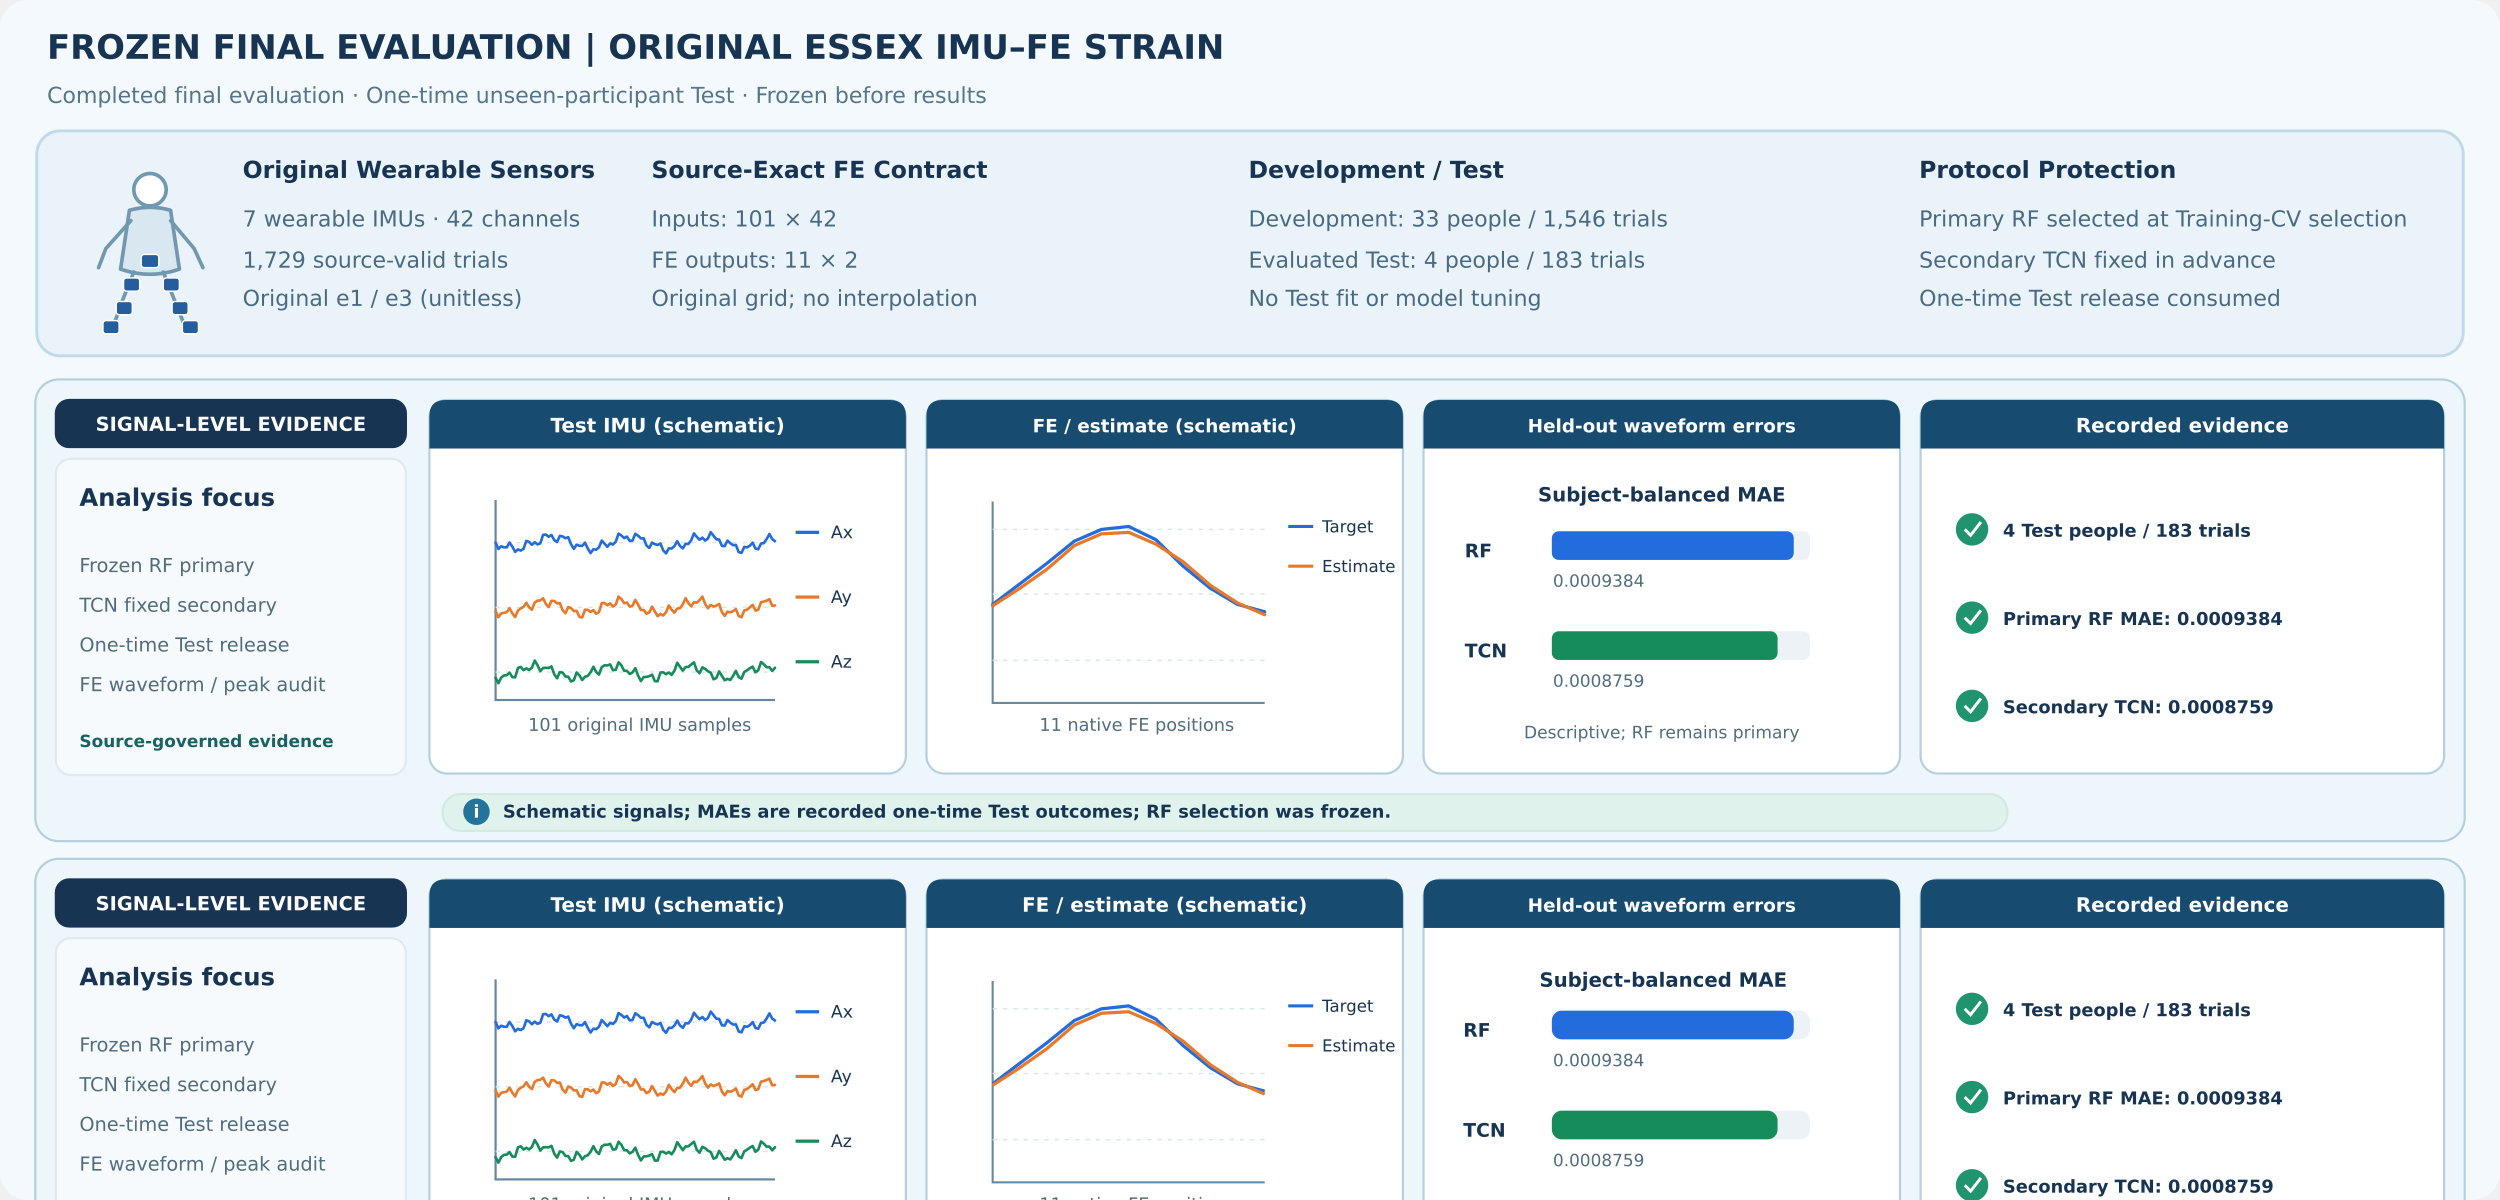
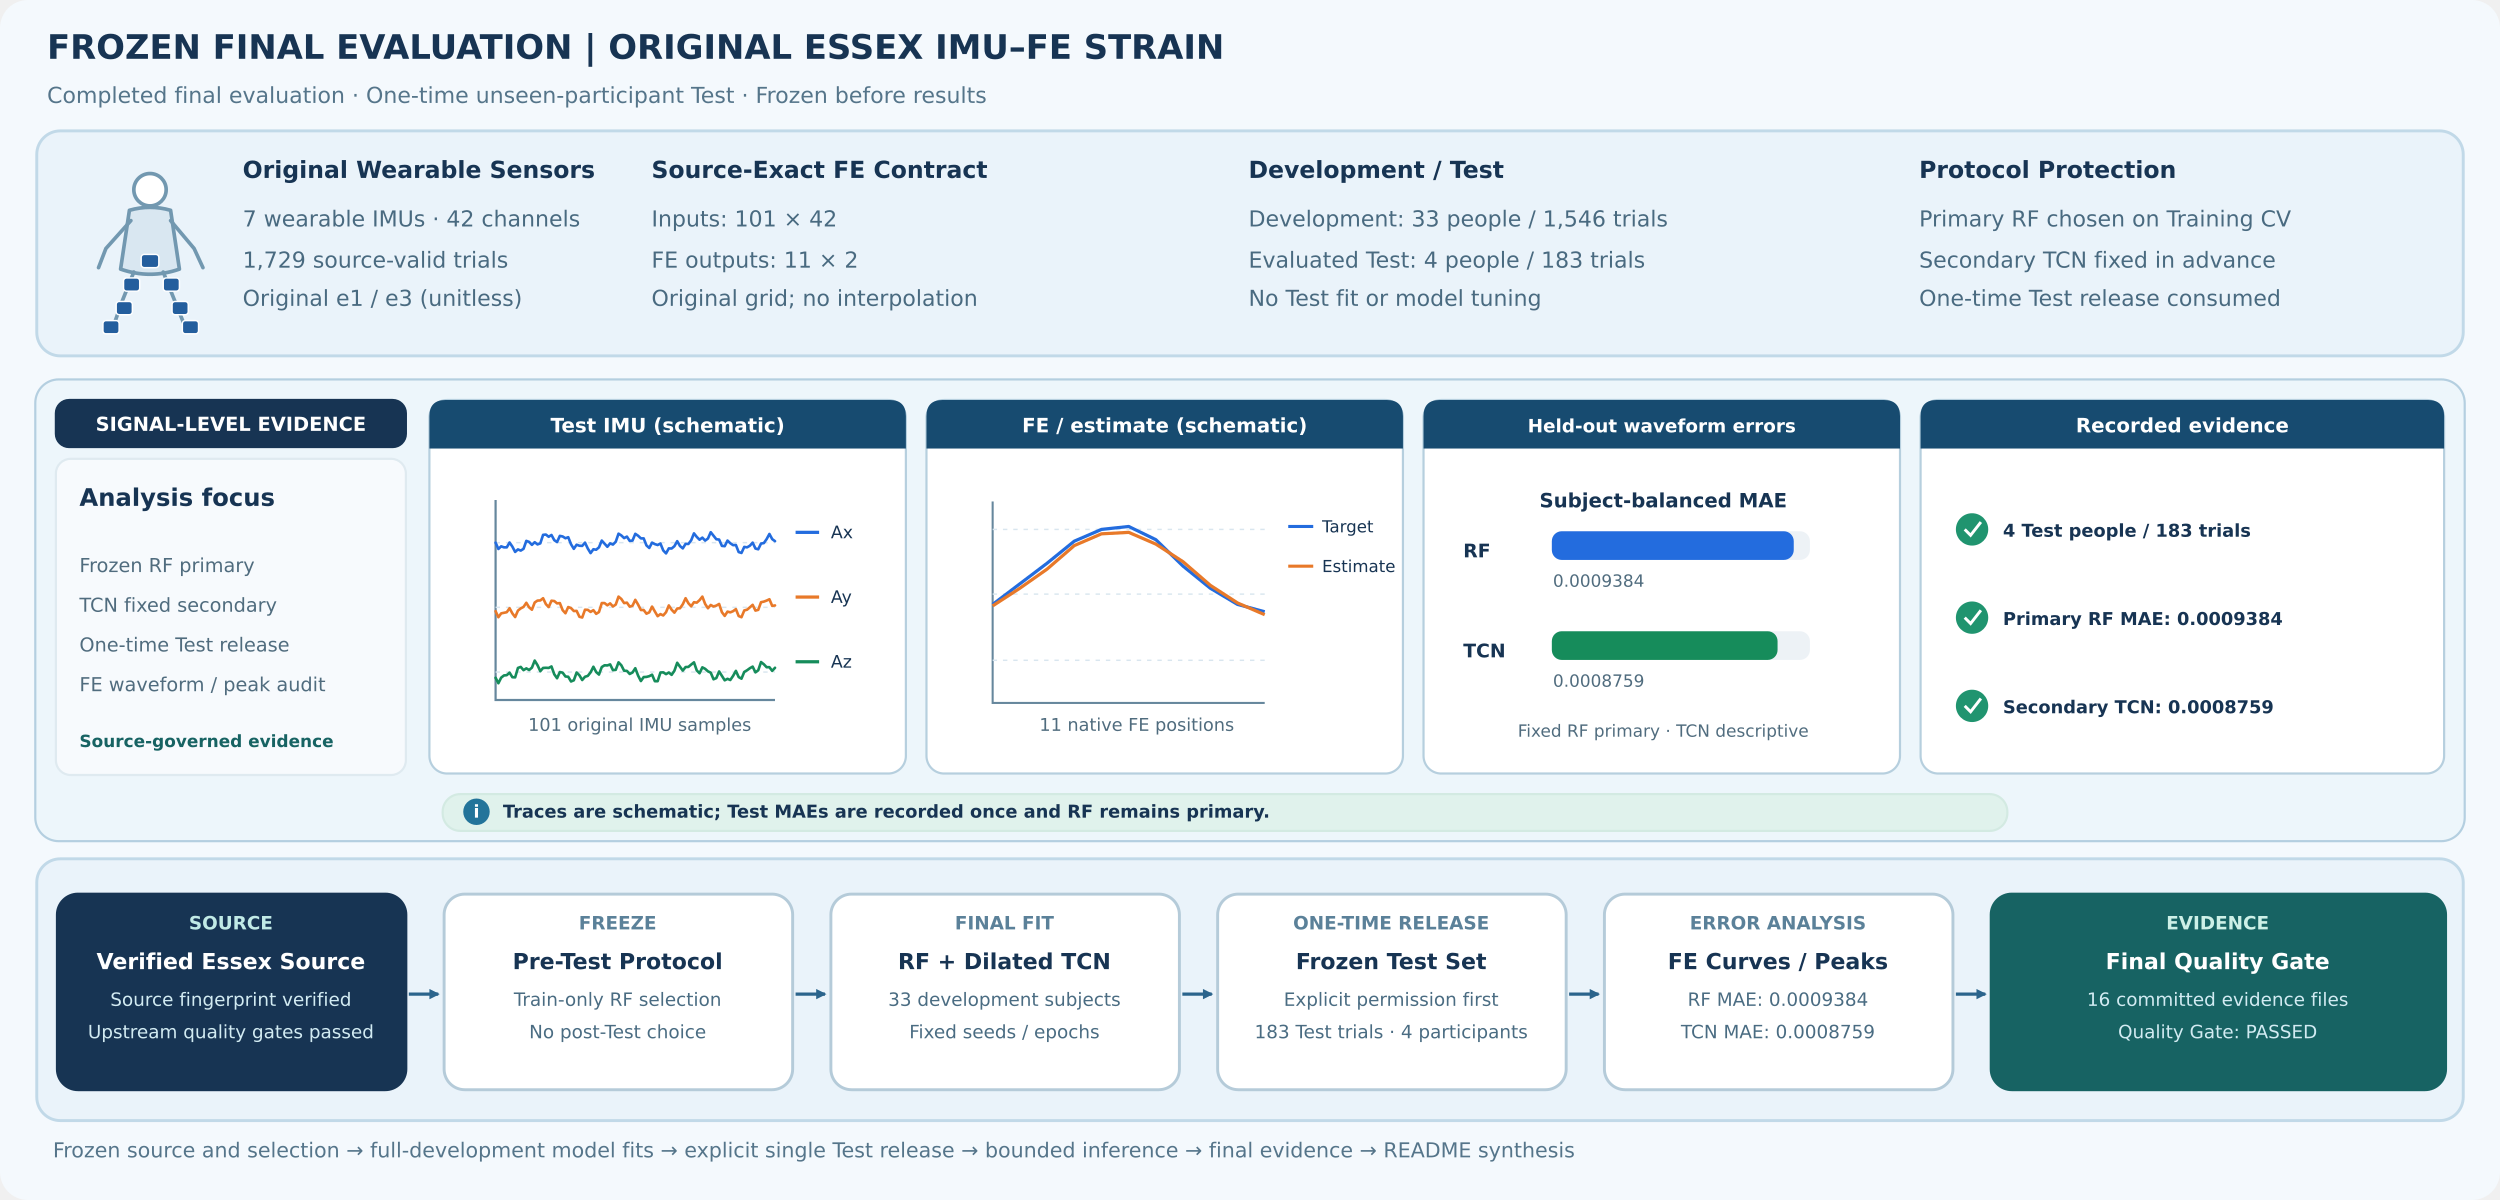
<svg xmlns="http://www.w3.org/2000/svg" width="1700" height="816" viewBox="0 0 1700 816" role="img" aria-labelledby="title desc">
  <defs>
    <marker id="arrow" markerUnits="userSpaceOnUse" markerWidth="7" markerHeight="7" refX="6" refY="3.5" orient="auto">
      <path d="M0 0 L7 3.5 L0 7 Z" fill="#2B648C" />
    </marker>
  </defs>
  <rect x="0" y="0" width="1700" height="816" rx="19" fill="#F4F9FD" />
  <g font-family="DejaVu Sans, Arial, sans-serif">
    <text x="32" y="40" font-size="23" font-weight="700" fill="#173453">FROZEN FINAL EVALUATION | ORIGINAL ESSEX IMU–FE STRAIN</text>
    <text x="32" y="70" font-size="15" fill="#55758A">Completed final evaluation · One-time unseen-participant Test · Frozen before results</text>
    <rect x="25" y="89" width="1650" height="153" rx="16" fill="#EAF3FA" stroke="#C1D9E8" stroke-width="2" />
    <g stroke="#7298B0" stroke-width="2.5" stroke-linecap="round" stroke-linejoin="round">
      <circle cx="102" cy="129" r="11" fill="#FFFFFF" />
      <path d="M88 143 Q102 139 116 143 L122 183 Q102 190 82 183 Z" fill="#D9E7F1" />
      <path d="M89 150 L72 169 L67 182 M116 150 L132 169 L138 182 M91 185 L83 205 L76 225 M111 185 L119 205 L127 225" fill="none" />
    </g>
    <g fill="#245E9D" stroke="#FFFFFF" stroke-width="1">
      <rect x="96" y="173" width="12" height="9" rx="2" />
      <rect x="84" y="189" width="11" height="9" rx="2" />
      <rect x="111" y="189" width="11" height="9" rx="2" />
      <rect x="79" y="205" width="11" height="9" rx="2" />
      <rect x="117" y="205" width="11" height="9" rx="2" />
      <rect x="70" y="218" width="11" height="9" rx="2" />
      <rect x="124" y="218" width="11" height="9" rx="2" />
    </g>
    <g fill="#173453" font-size="16" font-weight="700">
      <text x="165" y="121">Original Wearable Sensors</text>
      <text x="443" y="121">Source-Exact FE Contract</text>
      <text x="849" y="121">Development / Test</text>
      <text x="1305" y="121">Protocol Protection</text>
    </g>
    <g fill="#496A80" font-size="15">
      <text x="165" y="154">7 wearable IMUs · 42 channels</text>
      <text x="165" y="182">1,729 source-valid trials</text>
      <text x="165" y="208">Original e1 / e3 (unitless)</text>
      <text x="443" y="154">Inputs: 101 × 42</text>
      <text x="443" y="182">FE outputs: 11 × 2</text>
      <text x="443" y="208">Original grid; no interpolation</text>
      <text x="849" y="154">Development: 33 people / 1,546 trials</text>
      <text x="849" y="182">Evaluated Test: 4 people / 183 trials</text>
      <text x="849" y="208">No Test fit or model tuning</text>
-       <text x="1305" y="154">Primary RF selected at Training-CV selection</text>
+       <text x="1305" y="154">Primary RF chosen on Training CV</text>
      <text x="1305" y="182">Secondary TCN fixed in advance</text>
      <text x="1305" y="208">One-time Test release consumed</text>
    </g>
    <g aria-label="Signal-level evidence and transformations">
      <rect x="24" y="258" width="1652" height="314" rx="16" fill="#EDF6FB" stroke="#B4CFE0" stroke-width="1.5" />
      <rect x="38" y="272" width="238" height="32" rx="9" fill="#173453" stroke="#173453" stroke-width="1.5" />
      <text x="157" y="293" font-size="13.2" fill="#FFFFFF" font-weight="700" text-anchor="middle">SIGNAL-LEVEL EVIDENCE</text>
      <rect x="38" y="312" width="238" height="215" rx="10" fill="#F7FAFD" stroke="#DFEAF0" stroke-width="1.5" />
      <text x="54" y="344" font-size="16.5" fill="#173453" font-weight="700">Analysis focus</text>
      <text x="54" y="389" font-size="13.1" fill="#506C7E">Frozen RF primary</text>
      <text x="54" y="416" font-size="13.1" fill="#506C7E">TCN fixed secondary</text>
      <text x="54" y="443" font-size="13.1" fill="#506C7E">One-time Test release</text>
      <text x="54" y="470" font-size="13.1" fill="#506C7E">FE waveform / peak audit</text>
      <text x="54" y="508" font-size="11.5" fill="#176363" font-weight="700">Source-governed evidence</text>
      <rect x="292" y="272" width="324" height="254" rx="12" fill="#FFFFFF" stroke="#B6CFDE" stroke-width="1.5" />
      <path d="M303 272 H605 Q616 272 616 283 V305 H292 V283 Q292 272 303 272 Z" fill="#174B70" />
      <text x="454" y="294" font-size="13.5" fill="#FFFFFF" font-weight="700" text-anchor="middle">Test IMU (schematic)</text>
      <rect x="630" y="272" width="324" height="254" rx="12" fill="#FFFFFF" stroke="#B6CFDE" stroke-width="1.5" />
      <path d="M641 272 H943 Q954 272 954 283 V305 H630 V283 Q630 272 641 272 Z" fill="#174B70" />
-       <text x="792" y="294" font-size="12.5" fill="#FFFFFF" font-weight="700" text-anchor="middle">FE / estimate (schematic)</text>
+       <text x="792" y="294" font-size="13.5" fill="#FFFFFF" font-weight="700" text-anchor="middle">FE / estimate (schematic)</text>
      <rect x="968" y="272" width="324" height="254" rx="12" fill="#FFFFFF" stroke="#B6CFDE" stroke-width="1.5" />
      <path d="M979 272 H1281 Q1292 272 1292 283 V305 H968 V283 Q968 272 979 272 Z" fill="#174B70" />
      <text x="1130" y="294" font-size="12.5" fill="#FFFFFF" font-weight="700" text-anchor="middle">Held-out waveform errors</text>
      <rect x="1306" y="272" width="356" height="254" rx="12" fill="#FFFFFF" stroke="#B6CFDE" stroke-width="1.5" />
      <path d="M1317 272 H1651 Q1662 272 1662 283 V305 H1306 V283 Q1306 272 1317 272 Z" fill="#174B70" />
      <text x="1484" y="294" font-size="13.5" fill="#FFFFFF" font-weight="700" text-anchor="middle">Recorded evidence</text>
      <g aria-label="Illustrative 101-sample IMU acceleration traces">
        <path d="M337 340 V476 H527" stroke="#66879D" stroke-width="1.5" fill="none" />
        <path d="M337 369 H527" stroke="#D9E6EF" stroke-dasharray="3 4" />
        <polyline points="337.0,369.0 338.9,373.3 340.8,371.5 342.7,372.2 344.6,372.2 346.5,368.9 348.4,371.7 350.3,375.3 352.2,373.6 354.1,374.4 356.0,373.2 357.9,367.8 359.8,368.5 361.7,370.5 363.6,368.7 365.5,370.2 367.4,369.5 369.3,363.7 371.2,363.5 373.1,365.0 375.0,363.8 376.9,367.3 378.8,368.6 380.7,364.4 382.6,364.8 384.5,366.0 386.4,365.3 388.3,370.1 390.2,373.2 392.1,370.4 394.0,371.1 395.9,371.2 397.8,369.0 399.7,373.0 401.6,376.1 403.5,373.5 405.4,373.8 407.3,372.2 409.2,367.6 411.1,369.7 413.0,371.8 414.9,369.5 416.8,370.3 418.7,368.4 420.6,362.9 422.5,364.1 424.4,365.9 426.3,364.9 428.2,367.8 430.1,367.6 432.0,363.0 433.9,364.3 435.8,366.1 437.7,366.1 439.6,370.9 441.5,372.6 443.4,369.0 445.3,370.0 447.2,370.6 449.1,369.6 451.0,374.3 452.9,376.3 454.8,372.9 456.7,373.0 458.6,371.4 460.5,368.0 462.4,371.3 464.3,372.9 466.2,369.8 468.1,369.9 470.0,367.4 471.9,362.7 473.8,365.1 475.7,367.0 477.6,365.6 479.5,367.6 481.4,366.2 483.3,361.9 485.2,364.3 487.1,366.7 489.0,366.9 490.9,371.2 492.8,371.4 494.7,367.6 496.6,369.4 498.5,370.7 500.4,370.6 502.3,375.4 504.2,376.0 506.1,371.9 508.0,372.2 509.9,371.1 511.8,369.0 513.7,373.0 515.6,373.5 517.5,369.6 519.4,369.3 521.3,366.6 523.2,363.1 525.1,366.6 527.0,368.0" fill="none" stroke="#236CDE" stroke-width="1.8" stroke-linejoin="round" stroke-linecap="round" />
        <path d="M541 362 H557" stroke="#236CDE" stroke-width="2.2" />
        <text x="565" y="366" font-size="11.8" fill="#173453">Ax</text>
        <path d="M337 413 H527" stroke="#D9E6EF" stroke-dasharray="3 4" />
        <polyline points="337.0,415.6 338.9,419.7 340.8,417.1 342.7,416.7 344.6,416.3 346.5,413.6 348.4,417.1 350.3,419.6 352.2,415.2 354.1,413.7 356.0,412.7 357.9,409.9 359.8,413.0 361.7,414.6 363.6,409.7 365.5,408.4 367.4,408.3 369.3,406.8 371.2,410.8 373.1,412.8 375.0,408.5 376.9,408.7 378.8,410.3 380.7,410.1 382.6,414.9 384.5,417.0 386.4,412.8 388.3,413.5 390.2,415.5 392.1,415.4 394.0,419.4 395.9,419.9 397.8,414.6 399.7,414.7 401.6,416.1 403.5,414.9 405.4,417.4 407.3,416.2 409.2,410.1 411.1,410.1 413.0,411.6 414.9,410.3 416.8,412.4 418.7,411.1 420.6,405.7 422.5,407.3 424.4,410.1 426.3,409.8 428.2,412.5 430.1,411.9 432.0,407.9 433.9,411.1 435.8,414.8 437.7,414.8 439.6,417.3 441.5,416.4 443.4,412.5 445.3,415.8 447.2,419.0 449.1,417.6 451.0,418.5 452.9,416.3 454.8,411.7 456.7,414.6 458.6,416.6 460.5,413.8 462.4,413.6 464.3,410.9 466.2,406.8 468.1,410.2 470.0,412.3 471.9,409.5 473.8,409.8 475.7,408.1 477.6,405.7 479.5,410.7 481.4,413.6 483.3,411.4 485.2,412.4 487.1,411.8 489.0,410.7 490.9,416.3 492.8,418.8 494.7,415.9 496.6,416.4 498.5,415.6 500.4,414.2 502.3,418.9 504.2,419.7 506.1,415.1 508.0,414.6 509.9,413.0 511.8,411.3 513.7,415.2 515.6,414.7 517.5,409.5 519.4,409.1 521.3,408.4 523.2,407.5 525.1,412.0 527.0,411.7" fill="none" stroke="#E87929" stroke-width="1.8" stroke-linejoin="round" stroke-linecap="round" />
        <path d="M541 406 H557" stroke="#E87929" stroke-width="2.2" />
        <text x="565" y="410" font-size="11.8" fill="#173453">Ay</text>
        <path d="M337 457 H527" stroke="#D9E6EF" stroke-dasharray="3 4" />
        <polyline points="337.0,460.9 338.9,464.6 340.8,460.8 342.7,459.3 344.6,459.1 346.5,457.4 348.4,460.5 350.3,460.6 352.2,454.2 354.1,453.5 356.0,455.7 357.9,454.5 359.8,455.6 361.7,454.0 363.6,449.2 365.5,452.3 367.4,456.4 369.3,454.2 371.2,454.1 373.1,454.2 375.0,453.2 376.9,458.5 378.8,461.2 380.7,457.0 382.6,457.4 384.5,460.0 386.4,460.2 388.3,463.4 390.2,462.6 392.1,457.3 394.0,459.2 395.9,462.4 397.8,460.2 399.7,459.6 401.6,457.2 403.5,453.4 405.4,457.0 407.3,458.7 409.2,453.6 411.1,452.4 413.0,452.5 414.9,451.8 416.8,455.7 418.7,455.5 420.6,450.4 422.5,452.4 424.4,456.1 426.3,456.2 428.2,458.3 430.1,457.3 432.0,454.4 433.9,459.4 435.8,463.1 437.7,460.4 439.6,460.3 441.5,459.8 443.4,458.8 445.3,463.2 447.2,463.2 449.1,457.3 451.0,457.2 452.9,458.4 454.8,457.3 456.7,458.9 458.6,456.1 460.5,450.7 462.4,453.4 464.3,456.0 466.2,453.6 468.1,453.5 470.0,451.9 471.9,450.4 473.8,455.9 475.7,457.8 477.6,453.8 479.5,454.8 481.4,456.5 483.3,457.4 485.2,461.9 487.1,461.1 489.0,456.6 490.9,459.6 492.8,462.6 494.7,461.6 496.6,462.4 498.5,459.6 500.4,456.2 502.3,460.4 504.2,461.5 506.1,456.9 508.0,455.8 509.9,454.4 511.8,453.3 513.7,457.2 515.6,455.8 517.5,450.2 519.4,451.7 521.3,453.7 523.2,453.7 525.1,456.2 527.0,454.1" fill="none" stroke="#168C5B" stroke-width="1.8" stroke-linejoin="round" stroke-linecap="round" />
        <path d="M541 450 H557" stroke="#168C5B" stroke-width="2.2" />
        <text x="565" y="454" font-size="11.8" fill="#173453">Az</text>
        <text x="435" y="497" font-size="12" fill="#506C7E" text-anchor="middle">101 original IMU samples</text>
      </g>
-       <g aria-label="Schematic native-position FE curves">
+       <g aria-label="Schematic FE target and model estimate profiles">
        <path d="M675 341 V478 H860" stroke="#66879D" fill="none" stroke-width="1.4" />
        <path d="M675 360 H860" stroke="#D9E6EF" stroke-dasharray="3 4" />
        <path d="M675 404 H860" stroke="#D9E6EF" stroke-dasharray="3 4" />
        <path d="M675 449 H860" stroke="#D9E6EF" stroke-dasharray="3 4" />
-         <polyline points="675,411 693.5,397 712,383 730.5,368 749,360 767.5,358 786,367 804.5,385 823,400 841.5,411 860,416" fill="none" stroke="#236CDE" stroke-width="2.2" stroke-linejoin="round" stroke-linecap="round" />
-         <polyline points="675,412 693.5,400 712,387 730.5,371 749,363 767.5,362 786,370 804.5,382 823,398 841.5,410 860,418" fill="none" stroke="#E87929" stroke-width="2.2" stroke-linejoin="round" stroke-linecap="round" />
+         <polyline points="675,411 693.5,397 712,383 730.5,368 749,360 767.5,358 786,367 804.5,385 823,400 841.5,411 860,416" fill="none" stroke="#236CDE" stroke-width="2.2" stroke-linejoin="round" />
        <path d="M876 358 H893" stroke="#236CDE" stroke-width="2.1" />
        <text x="899" y="362" font-size="11.3" fill="#173453">Target</text>
+         <polyline points="675,412 693.5,400 712,387 730.5,371 749,363 767.5,362 786,370 804.5,382 823,398 841.5,410 860,418" fill="none" stroke="#E87929" stroke-width="2.2" stroke-linejoin="round" />
        <path d="M876 385 H893" stroke="#E87929" stroke-width="2.1" />
        <text x="899" y="389" font-size="11.3" fill="#173453">Estimate</text>
        <text x="773" y="497" font-size="12" fill="#506C7E" text-anchor="middle">11 native FE positions</text>
      </g>
-       <g aria-label="errors">
-         <text x="1130" y="341" font-size="13.4" fill="#173453" font-weight="700" text-anchor="middle">Subject-balanced MAE</text>
-         <text x="996" y="379" font-size="12.8" fill="#173453" font-weight="700">RF</text>
-         <rect x="1056" y="362" width="174" height="18" rx="4" fill="#EDF2F6" stroke="#EDF2F6" stroke-width="1.5" />
-         <rect x="1056" y="362" width="163" height="18" rx="4" fill="#236CDE" stroke="#236CDE" stroke-width="1.5" />
+       <g aria-label="recorded one-time test metrics">
+         <text x="1131" y="345" font-size="13.4" fill="#173453" font-weight="700" text-anchor="middle">Subject-balanced MAE</text>
+         <text x="995" y="379" font-size="12.8" fill="#173453" font-weight="700">RF</text>
+         <rect x="1056" y="362" width="174" height="18" rx="6" fill="#EDF2F6" stroke="#EDF2F6" stroke-width="1.5" />
+         <rect x="1056" y="362" width="163" height="18" rx="6" fill="#236CDE" stroke="#236CDE" stroke-width="1.5" />
        <text x="1056" y="399" font-size="11.5" fill="#506C7E">0.0009384</text>
-         <text x="996" y="447" font-size="12.8" fill="#173453" font-weight="700">TCN</text>
-         <rect x="1056" y="430" width="174" height="18" rx="4" fill="#EDF2F6" stroke="#EDF2F6" stroke-width="1.5" />
-         <rect x="1056" y="430" width="152" height="18" rx="4" fill="#168C5B" stroke="#168C5B" stroke-width="1.5" />
+         <text x="995" y="447" font-size="12.8" fill="#173453" font-weight="700">TCN</text>
+         <rect x="1056" y="430" width="174" height="18" rx="6" fill="#EDF2F6" stroke="#EDF2F6" stroke-width="1.5" />
+         <rect x="1056" y="430" width="152" height="18" rx="6" fill="#168C5B" stroke="#168C5B" stroke-width="1.5" />
        <text x="1056" y="467" font-size="11.5" fill="#506C7E">0.0008759</text>
-         <text x="1130" y="502" font-size="11.6" fill="#506C7E" text-anchor="middle">Descriptive; RF remains primary</text>
+         <text x="1131" y="501" font-size="11.5" fill="#506C7E" text-anchor="middle">Fixed RF primary · TCN descriptive</text>
      </g>
      <circle cx="1341" cy="360" r="11" fill="#20946F" />
      <path d="M1336 360 L1340 364 L1347 355" stroke="#FFFFFF" stroke-width="2" fill="none" />
      <text x="1362" y="365" font-size="12.1" fill="#173453" font-weight="700">4 Test people / 183 trials</text>
      <circle cx="1341" cy="420" r="11" fill="#20946F" />
      <path d="M1336 420 L1340 424 L1347 415" stroke="#FFFFFF" stroke-width="2" fill="none" />
      <text x="1362" y="425" font-size="12.1" fill="#173453" font-weight="700">Primary RF MAE: 0.0009384</text>
      <circle cx="1341" cy="480" r="11" fill="#20946F" />
      <path d="M1336 480 L1340 484 L1347 475" stroke="#FFFFFF" stroke-width="2" fill="none" />
      <text x="1362" y="485" font-size="12.1" fill="#173453" font-weight="700">Secondary TCN: 0.0008759</text>
      <rect x="301" y="540" width="1064" height="25" rx="12" fill="#E0F2EC" stroke="#D3EAE2" stroke-width="1.5" />
      <circle cx="324" cy="552" r="9" fill="#23749A" />
      <text x="324" y="556" font-size="12" fill="#FFFFFF" font-weight="700" text-anchor="middle">i</text>
-       <text x="342" y="556" font-size="12.1" fill="#173453" font-weight="700">Schematic signals; MAEs are recorded one-time Test outcomes; RF selection was frozen.</text>
+       <text x="342" y="556" font-size="12.1" fill="#173453" font-weight="700">Traces are schematic; Test MAEs are recorded once and RF remains primary.</text>
    </g>
    <g transform="translate(0 326)" aria-label="Preserved research workflow">
-       <g aria-label="Signal-level evidence and transformations">
-         <rect x="24" y="258" width="1652" height="314" rx="16" fill="#EDF6FB" stroke="#B4CFE0" stroke-width="1.5" />
-         <rect x="38" y="272" width="238" height="32" rx="9" fill="#173453" stroke="#173453" stroke-width="1.5" />
-         <text x="157" y="293" font-size="13.2" fill="#FFFFFF" font-weight="700" text-anchor="middle">SIGNAL-LEVEL EVIDENCE</text>
-         <rect x="38" y="312" width="238" height="215" rx="10" fill="#F7FAFD" stroke="#DFEAF0" stroke-width="1.5" />
-         <text x="54" y="344" font-size="16.5" fill="#173453" font-weight="700">Analysis focus</text>
-         <text x="54" y="389" font-size="13.1" fill="#506C7E">Frozen RF primary</text>
-         <text x="54" y="416" font-size="13.1" fill="#506C7E">TCN fixed secondary</text>
-         <text x="54" y="443" font-size="13.1" fill="#506C7E">One-time Test release</text>
-         <text x="54" y="470" font-size="13.1" fill="#506C7E">FE waveform / peak audit</text>
-         <text x="54" y="508" font-size="11.5" fill="#176363" font-weight="700">Source-governed evidence</text>
-         <rect x="292" y="272" width="324" height="254" rx="12" fill="#FFFFFF" stroke="#B6CFDE" stroke-width="1.5" />
-         <path d="M303 272 H605 Q616 272 616 283 V305 H292 V283 Q292 272 303 272 Z" fill="#174B70" />
-         <text x="454" y="294" font-size="13.5" fill="#FFFFFF" font-weight="700" text-anchor="middle">Test IMU (schematic)</text>
-         <rect x="630" y="272" width="324" height="254" rx="12" fill="#FFFFFF" stroke="#B6CFDE" stroke-width="1.5" />
-         <path d="M641 272 H943 Q954 272 954 283 V305 H630 V283 Q630 272 641 272 Z" fill="#174B70" />
-         <text x="792" y="294" font-size="13.5" fill="#FFFFFF" font-weight="700" text-anchor="middle">FE / estimate (schematic)</text>
-         <rect x="968" y="272" width="324" height="254" rx="12" fill="#FFFFFF" stroke="#B6CFDE" stroke-width="1.5" />
-         <path d="M979 272 H1281 Q1292 272 1292 283 V305 H968 V283 Q968 272 979 272 Z" fill="#174B70" />
-         <text x="1130" y="294" font-size="12.5" fill="#FFFFFF" font-weight="700" text-anchor="middle">Held-out waveform errors</text>
-         <rect x="1306" y="272" width="356" height="254" rx="12" fill="#FFFFFF" stroke="#B6CFDE" stroke-width="1.5" />
-         <path d="M1317 272 H1651 Q1662 272 1662 283 V305 H1306 V283 Q1306 272 1317 272 Z" fill="#174B70" />
-         <text x="1484" y="294" font-size="13.5" fill="#FFFFFF" font-weight="700" text-anchor="middle">Recorded evidence</text>
-         <g aria-label="Illustrative 101-sample IMU acceleration traces">
-           <path d="M337 340 V476 H527" stroke="#66879D" stroke-width="1.5" fill="none" />
-           <path d="M337 369 H527" stroke="#D9E6EF" stroke-dasharray="3 4" />
-           <polyline points="337.0,369.0 338.9,373.3 340.8,371.5 342.7,372.2 344.6,372.2 346.5,368.9 348.4,371.7 350.3,375.3 352.2,373.6 354.1,374.4 356.0,373.2 357.9,367.8 359.8,368.5 361.7,370.5 363.6,368.7 365.5,370.2 367.4,369.5 369.3,363.7 371.2,363.5 373.1,365.0 375.0,363.8 376.9,367.3 378.8,368.6 380.7,364.4 382.6,364.8 384.5,366.0 386.4,365.3 388.3,370.1 390.2,373.2 392.1,370.4 394.0,371.1 395.9,371.2 397.8,369.0 399.7,373.0 401.6,376.1 403.5,373.5 405.4,373.8 407.3,372.2 409.2,367.6 411.1,369.7 413.0,371.8 414.9,369.5 416.8,370.3 418.7,368.4 420.6,362.9 422.5,364.1 424.4,365.9 426.3,364.9 428.2,367.8 430.1,367.6 432.0,363.0 433.9,364.3 435.8,366.1 437.7,366.1 439.6,370.9 441.5,372.6 443.4,369.0 445.3,370.0 447.2,370.6 449.1,369.6 451.0,374.3 452.9,376.3 454.8,372.9 456.7,373.0 458.6,371.4 460.5,368.0 462.4,371.3 464.3,372.9 466.2,369.8 468.1,369.9 470.0,367.4 471.9,362.7 473.8,365.1 475.7,367.0 477.6,365.6 479.5,367.6 481.4,366.2 483.3,361.9 485.2,364.3 487.1,366.7 489.0,366.9 490.9,371.2 492.8,371.4 494.7,367.6 496.6,369.4 498.5,370.7 500.4,370.6 502.3,375.4 504.2,376.0 506.1,371.9 508.0,372.2 509.9,371.1 511.8,369.0 513.7,373.0 515.6,373.5 517.5,369.6 519.4,369.3 521.3,366.6 523.2,363.1 525.1,366.6 527.0,368.0" fill="none" stroke="#236CDE" stroke-width="1.8" stroke-linejoin="round" stroke-linecap="round" />
-           <path d="M541 362 H557" stroke="#236CDE" stroke-width="2.2" />
-           <text x="565" y="366" font-size="11.8" fill="#173453">Ax</text>
-           <path d="M337 413 H527" stroke="#D9E6EF" stroke-dasharray="3 4" />
-           <polyline points="337.0,415.6 338.9,419.7 340.8,417.1 342.7,416.7 344.6,416.3 346.5,413.6 348.4,417.1 350.3,419.6 352.2,415.2 354.1,413.7 356.0,412.7 357.9,409.9 359.8,413.0 361.7,414.6 363.6,409.7 365.5,408.4 367.4,408.3 369.3,406.8 371.2,410.8 373.1,412.8 375.0,408.5 376.9,408.7 378.8,410.3 380.7,410.1 382.6,414.9 384.5,417.0 386.4,412.8 388.3,413.5 390.2,415.5 392.1,415.4 394.0,419.4 395.9,419.9 397.8,414.6 399.7,414.7 401.6,416.1 403.5,414.9 405.4,417.4 407.3,416.2 409.2,410.1 411.1,410.1 413.0,411.6 414.9,410.3 416.8,412.4 418.7,411.1 420.6,405.7 422.5,407.3 424.4,410.1 426.3,409.8 428.2,412.5 430.1,411.9 432.0,407.9 433.9,411.1 435.8,414.8 437.7,414.8 439.6,417.3 441.5,416.4 443.4,412.5 445.3,415.8 447.2,419.0 449.1,417.6 451.0,418.5 452.9,416.3 454.8,411.7 456.7,414.6 458.6,416.6 460.5,413.8 462.4,413.6 464.3,410.9 466.2,406.8 468.1,410.2 470.0,412.3 471.9,409.5 473.8,409.8 475.7,408.1 477.6,405.7 479.5,410.7 481.4,413.6 483.3,411.4 485.2,412.4 487.1,411.8 489.0,410.7 490.9,416.3 492.8,418.8 494.7,415.9 496.6,416.4 498.5,415.6 500.4,414.2 502.3,418.9 504.2,419.7 506.1,415.1 508.0,414.6 509.9,413.0 511.8,411.3 513.7,415.2 515.6,414.7 517.5,409.5 519.4,409.1 521.3,408.4 523.2,407.5 525.1,412.0 527.0,411.7" fill="none" stroke="#E87929" stroke-width="1.8" stroke-linejoin="round" stroke-linecap="round" />
-           <path d="M541 406 H557" stroke="#E87929" stroke-width="2.2" />
-           <text x="565" y="410" font-size="11.8" fill="#173453">Ay</text>
-           <path d="M337 457 H527" stroke="#D9E6EF" stroke-dasharray="3 4" />
-           <polyline points="337.0,460.9 338.9,464.6 340.8,460.8 342.7,459.3 344.6,459.1 346.5,457.4 348.4,460.5 350.3,460.6 352.2,454.2 354.1,453.5 356.0,455.7 357.9,454.5 359.8,455.6 361.7,454.0 363.6,449.2 365.5,452.3 367.4,456.4 369.3,454.2 371.2,454.1 373.1,454.2 375.0,453.2 376.9,458.5 378.8,461.2 380.7,457.0 382.6,457.4 384.5,460.0 386.4,460.2 388.3,463.4 390.2,462.6 392.1,457.3 394.0,459.2 395.9,462.4 397.8,460.2 399.7,459.6 401.6,457.2 403.5,453.4 405.4,457.0 407.3,458.7 409.2,453.6 411.1,452.4 413.0,452.5 414.9,451.8 416.8,455.7 418.7,455.5 420.6,450.4 422.5,452.4 424.4,456.1 426.3,456.2 428.2,458.3 430.1,457.3 432.0,454.4 433.9,459.4 435.8,463.1 437.7,460.4 439.6,460.3 441.5,459.8 443.4,458.8 445.3,463.2 447.2,463.2 449.1,457.3 451.0,457.2 452.9,458.4 454.8,457.3 456.7,458.9 458.6,456.1 460.5,450.7 462.4,453.4 464.3,456.0 466.2,453.6 468.1,453.5 470.0,451.9 471.9,450.4 473.8,455.9 475.7,457.8 477.6,453.8 479.5,454.8 481.4,456.5 483.3,457.4 485.2,461.9 487.1,461.1 489.0,456.6 490.9,459.6 492.8,462.6 494.7,461.6 496.6,462.4 498.5,459.6 500.4,456.2 502.3,460.4 504.2,461.5 506.1,456.9 508.0,455.8 509.9,454.4 511.8,453.3 513.7,457.2 515.6,455.8 517.5,450.2 519.4,451.7 521.3,453.7 523.2,453.7 525.1,456.2 527.0,454.1" fill="none" stroke="#168C5B" stroke-width="1.8" stroke-linejoin="round" stroke-linecap="round" />
-           <path d="M541 450 H557" stroke="#168C5B" stroke-width="2.2" />
-           <text x="565" y="454" font-size="11.8" fill="#173453">Az</text>
-           <text x="435" y="497" font-size="12" fill="#506C7E" text-anchor="middle">101 original IMU samples</text>
-         </g>
-         <g aria-label="Schematic FE target and model estimate profiles">
-           <path d="M675 341 V478 H860" stroke="#66879D" fill="none" stroke-width="1.4" />
-           <path d="M675 360 H860" stroke="#D9E6EF" stroke-dasharray="3 4" />
-           <path d="M675 404 H860" stroke="#D9E6EF" stroke-dasharray="3 4" />
-           <path d="M675 449 H860" stroke="#D9E6EF" stroke-dasharray="3 4" />
-           <polyline points="675,411 693.5,397 712,383 730.5,368 749,360 767.5,358 786,367 804.5,385 823,400 841.5,411 860,416" fill="none" stroke="#236CDE" stroke-width="2.2" stroke-linejoin="round" />
-           <path d="M876 358 H893" stroke="#236CDE" stroke-width="2.1" />
-           <text x="899" y="362" font-size="11.3" fill="#173453">Target</text>
-           <polyline points="675,412 693.5,400 712,387 730.5,371 749,363 767.5,362 786,370 804.5,382 823,398 841.5,410 860,418" fill="none" stroke="#E87929" stroke-width="2.2" stroke-linejoin="round" />
-           <path d="M876 385 H893" stroke="#E87929" stroke-width="2.1" />
-           <text x="899" y="389" font-size="11.3" fill="#173453">Estimate</text>
-           <text x="773" y="497" font-size="12" fill="#506C7E" text-anchor="middle">11 native FE positions</text>
-         </g>
-         <g aria-label="recorded one-time test metrics">
-           <text x="1131" y="345" font-size="13.4" fill="#173453" font-weight="700" text-anchor="middle">Subject-balanced MAE</text>
-           <text x="995" y="379" font-size="12.8" fill="#173453" font-weight="700">RF</text>
-           <rect x="1056" y="362" width="174" height="18" rx="6" fill="#EDF2F6" stroke="#EDF2F6" stroke-width="1.5" />
-           <rect x="1056" y="362" width="163" height="18" rx="6" fill="#236CDE" stroke="#236CDE" stroke-width="1.5" />
-           <text x="1056" y="399" font-size="11.5" fill="#506C7E">0.0009384</text>
-           <text x="995" y="447" font-size="12.8" fill="#173453" font-weight="700">TCN</text>
-           <rect x="1056" y="430" width="174" height="18" rx="6" fill="#EDF2F6" stroke="#EDF2F6" stroke-width="1.5" />
-           <rect x="1056" y="430" width="152" height="18" rx="6" fill="#168C5B" stroke="#168C5B" stroke-width="1.5" />
-           <text x="1056" y="467" font-size="11.5" fill="#506C7E">0.0008759</text>
-           <text x="1131" y="501" font-size="11.5" fill="#506C7E" text-anchor="middle">Fixed RF primary · TCN descriptive</text>
-         </g>
-         <circle cx="1341" cy="360" r="11" fill="#20946F" />
-         <path d="M1336 360 L1340 364 L1347 355" stroke="#FFFFFF" stroke-width="2" fill="none" />
-         <text x="1362" y="365" font-size="12.1" fill="#173453" font-weight="700">4 Test people / 183 trials</text>
-         <circle cx="1341" cy="420" r="11" fill="#20946F" />
-         <path d="M1336 420 L1340 424 L1347 415" stroke="#FFFFFF" stroke-width="2" fill="none" />
-         <text x="1362" y="425" font-size="12.1" fill="#173453" font-weight="700">Primary RF MAE: 0.0009384</text>
-         <circle cx="1341" cy="480" r="11" fill="#20946F" />
-         <path d="M1336 480 L1340 484 L1347 475" stroke="#FFFFFF" stroke-width="2" fill="none" />
-         <text x="1362" y="485" font-size="12.1" fill="#173453" font-weight="700">Secondary TCN: 0.0008759</text>
-         <rect x="301" y="540" width="1064" height="25" rx="12" fill="#E0F2EC" stroke="#D3EAE2" stroke-width="1.5" />
-         <circle cx="324" cy="552" r="9" fill="#23749A" />
-         <text x="324" y="556" font-size="12" fill="#FFFFFF" font-weight="700" text-anchor="middle">i</text>
-         <text x="342" y="556" font-size="12.1" fill="#173453" font-weight="700">Traces are schematic; Test MAEs are recorded once and RF remains primary.</text>
+       <rect x="25" y="258" width="1650" height="178" rx="16" fill="#EAF3FA" stroke="#C1D9E8" stroke-width="2" />
+       <g stroke-width="2">
+         <rect x="39" y="282" width="237" height="133" rx="14" fill="#173453" stroke="#173453" />
+         <rect x="302" y="282" width="237" height="133" rx="14" fill="white" stroke="#B5CBD9" />
+         <rect x="565" y="282" width="237" height="133" rx="14" fill="white" stroke="#B5CBD9" />
+         <rect x="828" y="282" width="237" height="133" rx="14" fill="white" stroke="#B5CBD9" />
+         <rect x="1091" y="282" width="237" height="133" rx="14" fill="white" stroke="#B5CBD9" />
+         <rect x="1354" y="282" width="309" height="133" rx="14" fill="#176363" stroke="#176363" />
      </g>
-       <g transform="translate(0 326)" aria-label="Preserved research workflow">
-         <rect x="25" y="258" width="1650" height="178" rx="16" fill="#EAF3FA" stroke="#C1D9E8" stroke-width="2" />
-         <g stroke-width="2">
-           <rect x="39" y="282" width="237" height="133" rx="14" fill="#173453" stroke="#173453" />
-           <rect x="302" y="282" width="237" height="133" rx="14" fill="white" stroke="#B5CBD9" />
-           <rect x="565" y="282" width="237" height="133" rx="14" fill="white" stroke="#B5CBD9" />
-           <rect x="828" y="282" width="237" height="133" rx="14" fill="white" stroke="#B5CBD9" />
-           <rect x="1091" y="282" width="237" height="133" rx="14" fill="white" stroke="#B5CBD9" />
-           <rect x="1354" y="282" width="309" height="133" rx="14" fill="#176363" stroke="#176363" />
-         </g>
-         <g fill="none" stroke="#2B648C" stroke-width="2.2" marker-end="url(#arrow)">
-           <path d="M278 350 H298" />
-           <path d="M541 350 H561" />
-           <path d="M804 350 H824" />
-           <path d="M1067 350 H1087" />
-           <path d="M1330 350 H1350" />
-         </g>
-         <g font-size="12.5" font-weight="700" text-anchor="middle">
-           <text x="157" y="306" fill="#C1EAE6">SOURCE</text>
-           <text x="420" y="306" fill="#5B8199">FREEZE</text>
-           <text x="683" y="306" fill="#5B8199">FINAL FIT</text>
-           <text x="946" y="306" fill="#5B8199">ONE-TIME RELEASE</text>
-           <text x="1209" y="306" fill="#5B8199">ERROR ANALYSIS</text>
-           <text x="1508" y="306" fill="#CDF0E7">EVIDENCE</text>
-         </g>
-         <g font-size="15" font-weight="700" text-anchor="middle">
-           <text x="157" y="333" fill="white">Verified Essex Source</text>
-           <text x="420" y="333" fill="#173453">Pre-Test Protocol</text>
-           <text x="683" y="333" fill="#173453">RF + Dilated TCN</text>
-           <text x="946" y="333" fill="#173453">Frozen Test Set</text>
-           <text x="1209" y="333" fill="#173453">FE Curves / Peaks</text>
-           <text x="1508" y="333" fill="white">Final Quality Gate</text>
-         </g>
-         <g font-size="12.5" text-anchor="middle">
-           <text x="157" y="358" fill="#D2EBF2">Source fingerprint verified</text>
-           <text x="157" y="380" fill="#D2EBF2">Upstream gates passed</text>
-           <text x="420" y="358" fill="#4A6C82">Train-only RF selection</text>
-           <text x="420" y="380" fill="#4A6C82">No post-Test choice</text>
-           <text x="683" y="358" fill="#4A6C82">33 development subjects</text>
-           <text x="683" y="380" fill="#4A6C82">Fixed seeds / epochs</text>
-           <text x="946" y="358" fill="#4A6C82">Explicit permission first</text>
-           <text x="946" y="380" fill="#4A6C82">183 Test trials · 4 participants</text>
-           <text x="1209" y="358" fill="#4A6C82">RF MAE: 0.0009384</text>
-           <text x="1209" y="380" fill="#4A6C82">TCN MAE: 0.0008759</text>
-           <text x="1508" y="358" fill="#D2EBF2">16 committed evidence files</text>
-           <text x="1508" y="380" fill="#D2EBF2">Quality Gate: PASSED</text>
-         </g>
-         <text x="36" y="461" font-size="14" fill="#55758A">Frozen source and selection → full-development model fits → explicit single Test release → bounded inference → final evidence → README synthesis</text>
+       <g fill="none" stroke="#2B648C" stroke-width="2.2" marker-end="url(#arrow)">
+         <path d="M278 350 H298" />
+         <path d="M541 350 H561" />
+         <path d="M804 350 H824" />
+         <path d="M1067 350 H1087" />
+         <path d="M1330 350 H1350" />
      </g>
+       <g font-size="12.5" font-weight="700" text-anchor="middle">
+         <text x="157" y="306" fill="#C1EAE6">SOURCE</text>
+         <text x="420" y="306" fill="#5B8199">FREEZE</text>
+         <text x="683" y="306" fill="#5B8199">FINAL FIT</text>
+         <text x="946" y="306" fill="#5B8199">ONE-TIME RELEASE</text>
+         <text x="1209" y="306" fill="#5B8199">ERROR ANALYSIS</text>
+         <text x="1508" y="306" fill="#CDF0E7">EVIDENCE</text>
+       </g>
+       <g font-size="15" font-weight="700" text-anchor="middle">
+         <text x="157" y="333" fill="white">Verified Essex Source</text>
+         <text x="420" y="333" fill="#173453">Pre-Test Protocol</text>
+         <text x="683" y="333" fill="#173453">RF + Dilated TCN</text>
+         <text x="946" y="333" fill="#173453">Frozen Test Set</text>
+         <text x="1209" y="333" fill="#173453">FE Curves / Peaks</text>
+         <text x="1508" y="333" fill="white">Final Quality Gate</text>
+       </g>
+       <g font-size="12.5" text-anchor="middle">
+         <text x="157" y="358" fill="#D2EBF2">Source fingerprint verified</text>
+         <text x="157" y="380" fill="#D2EBF2">Upstream quality gates passed</text>
+         <text x="420" y="358" fill="#4A6C82">Train-only RF selection</text>
+         <text x="420" y="380" fill="#4A6C82">No post-Test choice</text>
+         <text x="683" y="358" fill="#4A6C82">33 development subjects</text>
+         <text x="683" y="380" fill="#4A6C82">Fixed seeds / epochs</text>
+         <text x="946" y="358" fill="#4A6C82">Explicit permission first</text>
+         <text x="946" y="380" fill="#4A6C82">183 Test trials · 4 participants</text>
+         <text x="1209" y="358" fill="#4A6C82">RF MAE: 0.0009384</text>
+         <text x="1209" y="380" fill="#4A6C82">TCN MAE: 0.0008759</text>
+         <text x="1508" y="358" fill="#D2EBF2">16 committed evidence files</text>
+         <text x="1508" y="380" fill="#D2EBF2">Quality Gate: PASSED</text>
+       </g>
+       <text x="36" y="461" font-size="14" fill="#55758A">Frozen source and selection → full-development model fits → explicit single Test release → bounded inference → final evidence → README synthesis</text>
    </g>
  </g>
</svg>
